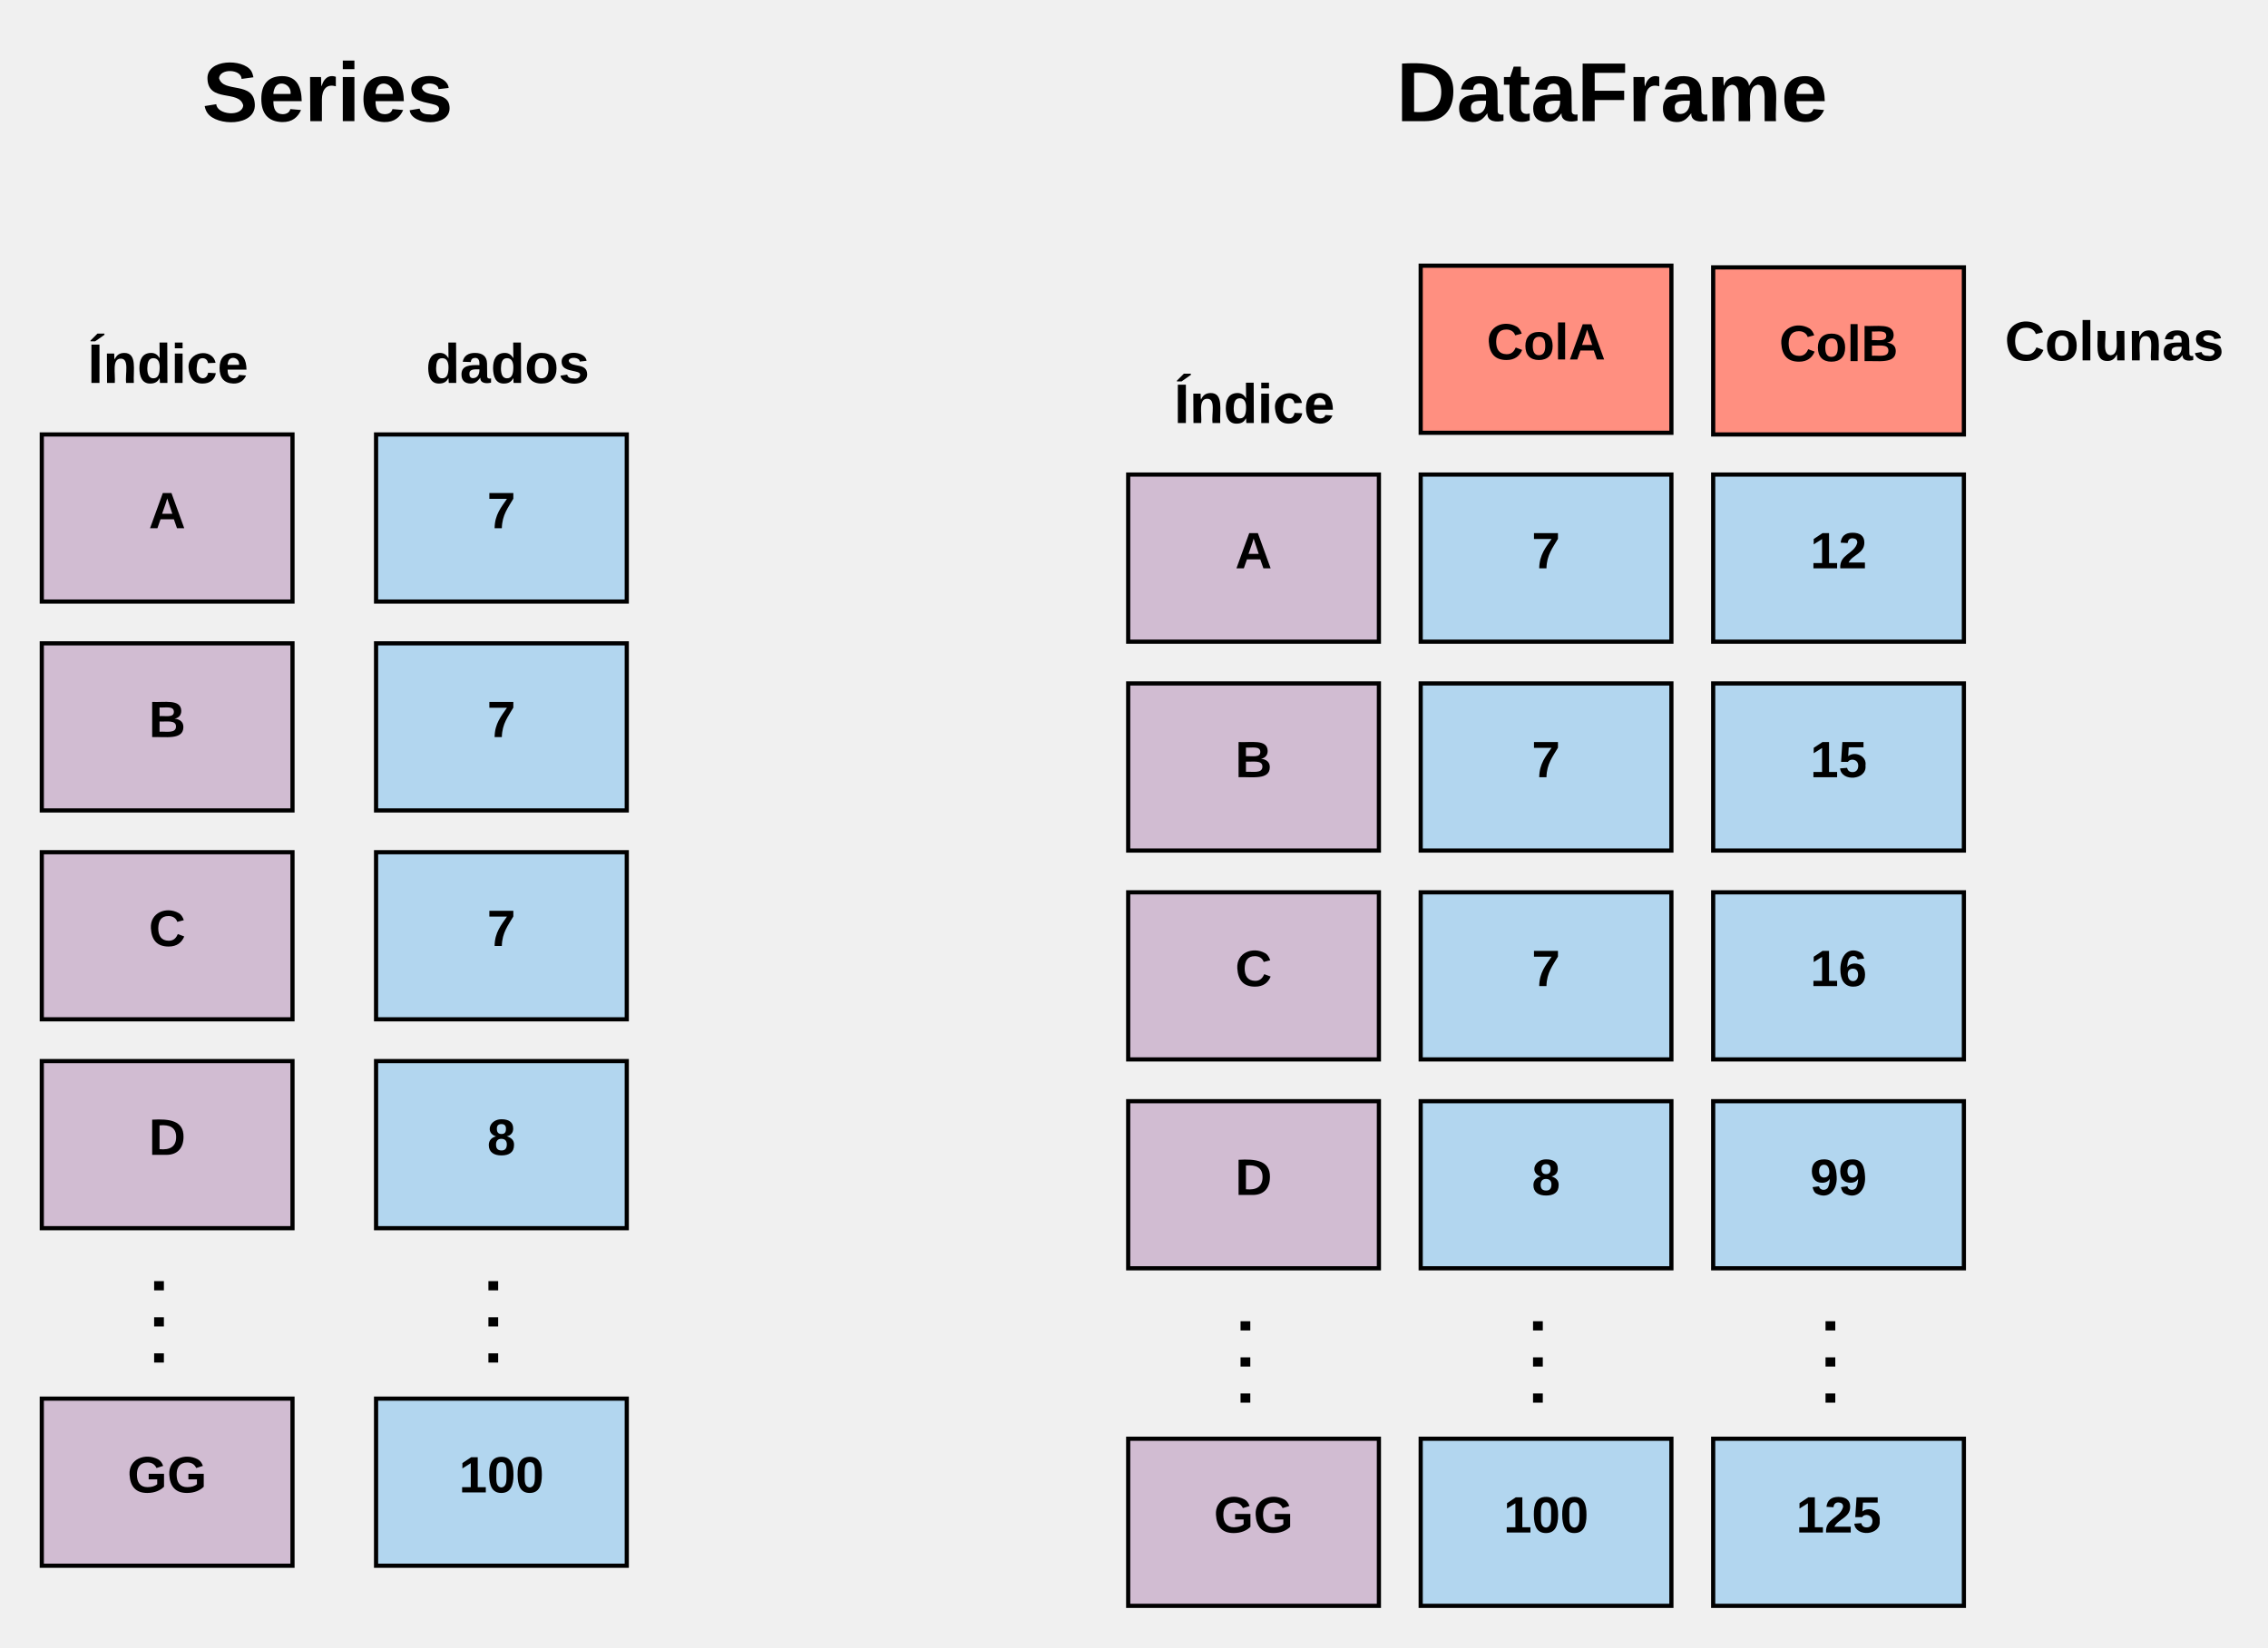
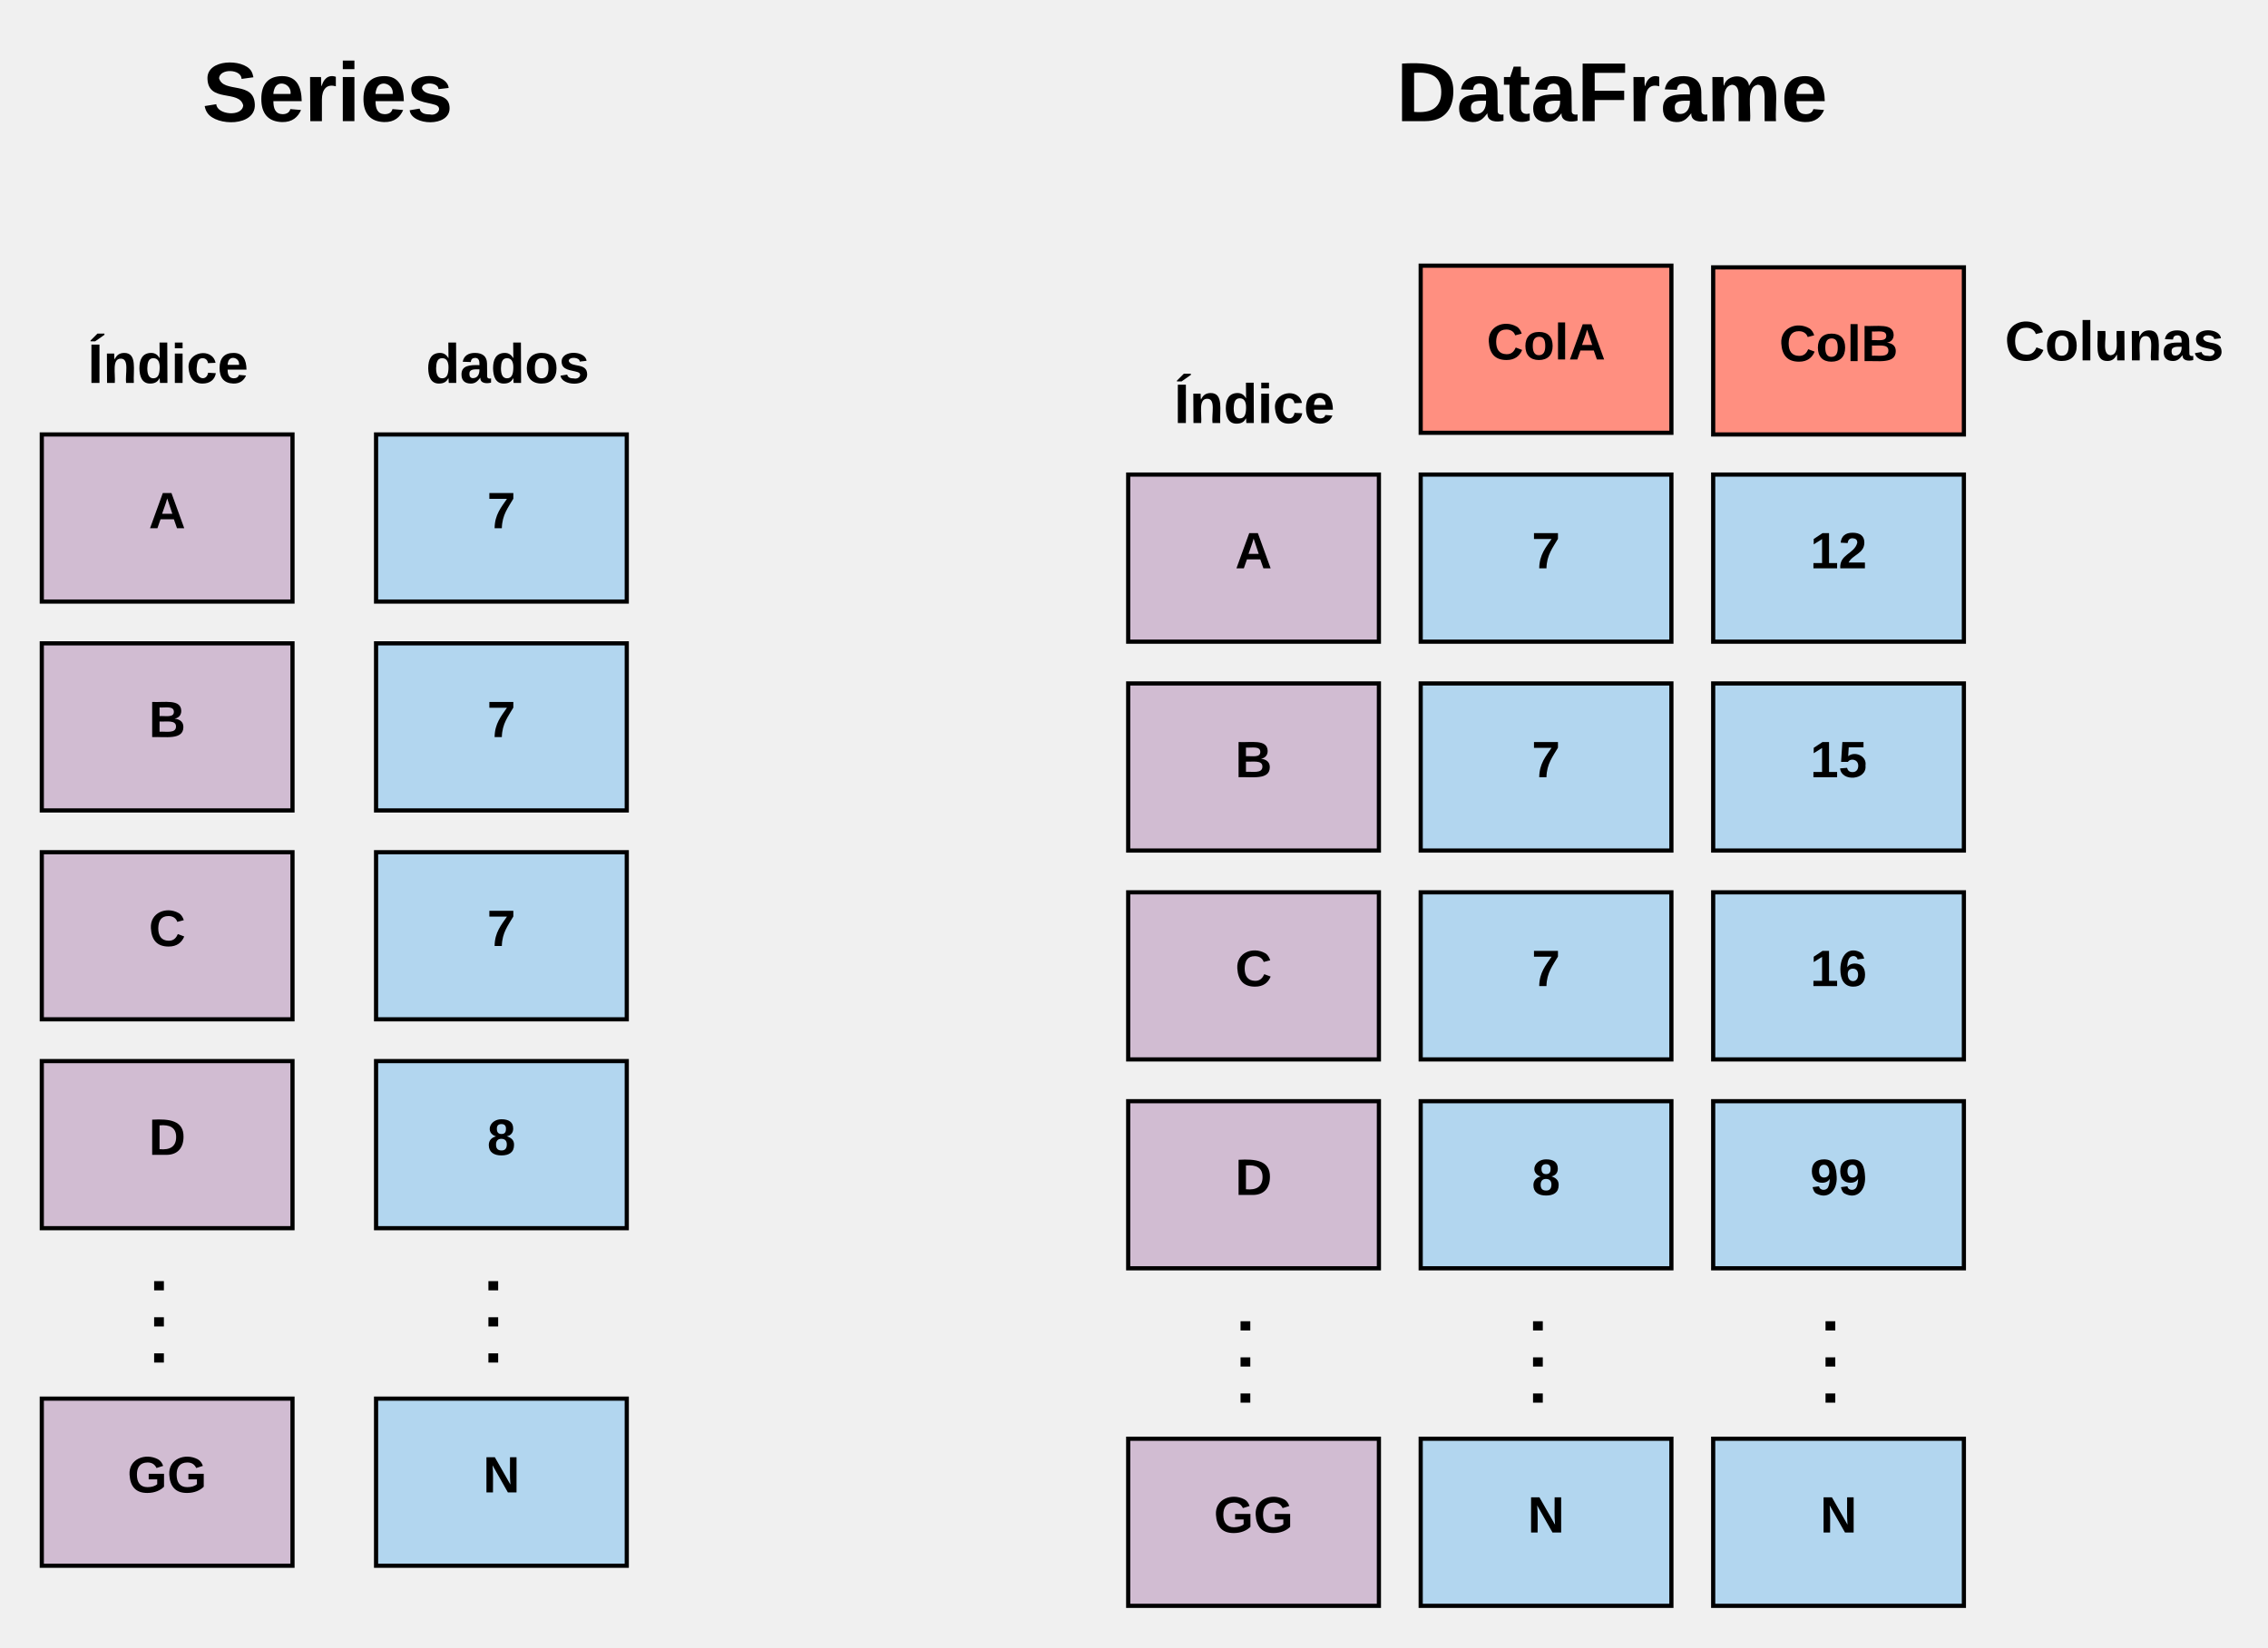
<svg xmlns="http://www.w3.org/2000/svg" xmlns:ns1="lucid" xmlns:xlink="http://www.w3.org/1999/xlink" width="1085.56" height="788.8">
  <g transform="translate(-360 -12)" ns1:page-tab-id="0_0">
    <path d="M900 239.2h120v80H900z" stroke="#000" stroke-width="2" fill="#d1bcd2" />
    <use xlink:href="#a" transform="matrix(1,0,0,1,905,244.2) translate(46.20679 39.88889)" />
    <path d="M900 339.2h120v80H900z" stroke="#000" stroke-width="2" fill="#d1bcd2" />
    <use xlink:href="#b" transform="matrix(1,0,0,1,905,344.2) translate(46.20679 39.88889)" />
    <path d="M900 439.2h120v80H900z" stroke="#000" stroke-width="2" fill="#d1bcd2" />
    <use xlink:href="#c" transform="matrix(1,0,0,1,905,444.2) translate(46.20679 39.88889)" />
    <path d="M900 539.2h120v80H900z" stroke="#000" stroke-width="2" fill="#d1bcd2" />
    <use xlink:href="#d" transform="matrix(1,0,0,1,905,544.2) translate(46.20679 39.88889)" />
    <path d="M900 700.8h120v80H900z" stroke="#000" stroke-width="2" fill="#d1bcd2" />
    <use xlink:href="#e" transform="matrix(1,0,0,1,905,705.8) translate(35.98765 39.88889)" />
    <path d="M990 627.08v73.72h-60v-73.72z" stroke="#000" stroke-opacity="0" stroke-width="2" fill="#fff" fill-opacity="0" />
    <use xlink:href="#f" transform="matrix(6.123233995736766e-17,1,-1,6.123233995736766e-17,985,632.0833) translate(10.39506 31.22222)" />
    <use xlink:href="#g" transform="matrix(6.123233995736766e-17,1,-1,6.123233995736766e-17,985,632.0833) translate(27.67901 31.22222)" />
    <use xlink:href="#h" transform="matrix(6.123233995736766e-17,1,-1,6.123233995736766e-17,985,632.0833) translate(44.96296 31.22222)" />
    <path d="M1040 239.2h120v80h-120z" stroke="#000" stroke-width="2" fill="#b2d6ef" />
    <use xlink:href="#i" transform="matrix(1,0,0,1,1045,244.2) translate(48.20988 39.88889)" />
    <path d="M1040 339.2h120v80h-120z" stroke="#000" stroke-width="2" fill="#b2d6ef" />
    <use xlink:href="#i" transform="matrix(1,0,0,1,1045,344.2) translate(48.20988 39.88889)" />
    <path d="M1040 439.2h120v80h-120z" stroke="#000" stroke-width="2" fill="#b2d6ef" />
    <use xlink:href="#i" transform="matrix(1,0,0,1,1045,444.2) translate(48.20988 39.88889)" />
    <path d="M1040 539.2h120v80h-120z" stroke="#000" stroke-width="2" fill="#b2d6ef" />
    <use xlink:href="#j" transform="matrix(1,0,0,1,1045,544.2) translate(48.20988 39.88889)" />
    <path d="M1040 700.8h120v80h-120z" stroke="#000" stroke-width="2" fill="#b2d6ef" />
-     <use xlink:href="#k" transform="matrix(1,0,0,1,1045,705.8) translate(34.62963 39.88889)" />
+     <use xlink:href="#k" transform="matrix(1,0,0,1,1045,705.8) translate(46.20679 39.88889)" />
    <path d="M1130 627.08v73.72h-60v-73.72z" stroke="#000" stroke-opacity="0" stroke-width="2" fill="#fff" fill-opacity="0" />
    <use xlink:href="#f" transform="matrix(6.123233995736766e-17,1,-1,6.123233995736766e-17,1125,632.0833) translate(10.39506 31.22222)" />
    <use xlink:href="#g" transform="matrix(6.123233995736766e-17,1,-1,6.123233995736766e-17,1125,632.0833) translate(27.67901 31.22222)" />
    <use xlink:href="#h" transform="matrix(6.123233995736766e-17,1,-1,6.123233995736766e-17,1125,632.0833) translate(44.96296 31.22222)" />
    <path d="M908.43 179.2h103.14v60H908.43z" stroke="#000" stroke-opacity="0" stroke-width="2" fill="#fff" fill-opacity="0" />
    <use xlink:href="#l" transform="matrix(1,0,0,1,913.4292,184.2) translate(8.555556 30.33333)" />
    <path d="M380 220h120v80H380z" stroke="#000" stroke-width="2" fill="#d1bcd2" />
    <use xlink:href="#a" transform="matrix(1,0,0,1,385,225) translate(46.20679 39.88889)" />
    <path d="M380 320h120v80H380z" stroke="#000" stroke-width="2" fill="#d1bcd2" />
    <use xlink:href="#b" transform="matrix(1,0,0,1,385,325) translate(46.20679 39.88889)" />
    <path d="M380 420h120v80H380z" stroke="#000" stroke-width="2" fill="#d1bcd2" />
    <use xlink:href="#c" transform="matrix(1,0,0,1,385,425) translate(46.20679 39.88889)" />
    <path d="M380 520h120v80H380z" stroke="#000" stroke-width="2" fill="#d1bcd2" />
    <use xlink:href="#d" transform="matrix(1,0,0,1,385,525) translate(46.20679 39.88889)" />
    <path d="M380 681.6h120v80H380z" stroke="#000" stroke-width="2" fill="#d1bcd2" />
    <use xlink:href="#e" transform="matrix(1,0,0,1,385,686.6) translate(35.98765 39.88889)" />
    <path d="M470 607.88v73.72h-60v-73.72z" stroke="#000" stroke-opacity="0" stroke-width="2" fill="#fff" fill-opacity="0" />
    <use xlink:href="#f" transform="matrix(6.123233995736766e-17,1,-1,6.123233995736766e-17,465,612.8833) translate(10.39506 31.22222)" />
    <use xlink:href="#g" transform="matrix(6.123233995736766e-17,1,-1,6.123233995736766e-17,465,612.8833) translate(27.67901 31.22222)" />
    <use xlink:href="#h" transform="matrix(6.123233995736766e-17,1,-1,6.123233995736766e-17,465,612.8833) translate(44.96296 31.22222)" />
    <path d="M540 220h120v80H540z" stroke="#000" stroke-width="2" fill="#b2d6ef" />
    <use xlink:href="#i" transform="matrix(1,0,0,1,545,225) translate(48.20988 39.88889)" />
    <path d="M540 320h120v80H540z" stroke="#000" stroke-width="2" fill="#b2d6ef" />
    <use xlink:href="#i" transform="matrix(1,0,0,1,545,325) translate(48.20988 39.88889)" />
    <path d="M540 420h120v80H540z" stroke="#000" stroke-width="2" fill="#b2d6ef" />
    <use xlink:href="#i" transform="matrix(1,0,0,1,545,425) translate(48.20988 39.88889)" />
    <path d="M540 520h120v80H540z" stroke="#000" stroke-width="2" fill="#b2d6ef" />
    <use xlink:href="#j" transform="matrix(1,0,0,1,545,525) translate(48.20988 39.88889)" />
    <path d="M540 681.6h120v80H540z" stroke="#000" stroke-width="2" fill="#b2d6ef" />
-     <use xlink:href="#k" transform="matrix(1,0,0,1,545,686.6) translate(34.62963 39.88889)" />
+     <use xlink:href="#k" transform="matrix(1,0,0,1,545,686.6) translate(46.20679 39.88889)" />
    <path d="M630 607.88v73.72h-60v-73.72z" stroke="#000" stroke-opacity="0" stroke-width="2" fill="#fff" fill-opacity="0" />
    <use xlink:href="#f" transform="matrix(6.123233995736766e-17,1,-1,6.123233995736766e-17,625,612.8833) translate(10.39506 31.22222)" />
    <use xlink:href="#g" transform="matrix(6.123233995736766e-17,1,-1,6.123233995736766e-17,625,612.8833) translate(27.67901 31.22222)" />
    <use xlink:href="#h" transform="matrix(6.123233995736766e-17,1,-1,6.123233995736766e-17,625,612.8833) translate(44.96296 31.22222)" />
    <path d="M388.43 160h103.14v60H388.43z" stroke="#000" stroke-opacity="0" stroke-width="2" fill="#fff" fill-opacity="0" />
    <use xlink:href="#l" transform="matrix(1,0,0,1,393.4292,165) translate(8.555556 30.33333)" />
    <path d="M551 160h103.14v60H551z" stroke="#000" stroke-opacity="0" stroke-width="2" fill="#fff" fill-opacity="0" />
    <use xlink:href="#m" transform="matrix(1,0,0,1,556,165) translate(7.851852 30.33333)" />
    <path d="M1040 139.2h120v80h-120z" stroke="#000" stroke-width="2" fill="#ff8f80" />
    <use xlink:href="#n" transform="matrix(1,0,0,1,1045,144.2) translate(26.58333 39.88889)" />
    <path d="M1180 140h120v80h-120z" stroke="#000" stroke-width="2" fill="#ff8f80" />
    <use xlink:href="#o" transform="matrix(1,0,0,1,1185,145) translate(26.58333 39.88889)" />
    <path d="M1180 239.2h120v80h-120z" stroke="#000" stroke-width="2" fill="#b2d6ef" />
    <use xlink:href="#p" transform="matrix(1,0,0,1,1185,244.2) translate(41.41975 39.88889)" />
    <path d="M1180 339.2h120v80h-120z" stroke="#000" stroke-width="2" fill="#b2d6ef" />
    <use xlink:href="#q" transform="matrix(1,0,0,1,1185,344.2) translate(41.41975 39.88889)" />
    <path d="M1180 439.2h120v80h-120z" stroke="#000" stroke-width="2" fill="#b2d6ef" />
    <use xlink:href="#r" transform="matrix(1,0,0,1,1185,444.2) translate(41.41975 39.88889)" />
    <path d="M1180 539.2h120v80h-120z" stroke="#000" stroke-width="2" fill="#b2d6ef" />
    <use xlink:href="#s" transform="matrix(1,0,0,1,1185,544.2) translate(41.41975 39.88889)" />
    <path d="M1180 700.8h120v80h-120z" stroke="#000" stroke-width="2" fill="#b2d6ef" />
-     <use xlink:href="#t" transform="matrix(1,0,0,1,1185,705.8) translate(34.62963 39.88889)" />
+     <use xlink:href="#k" transform="matrix(1,0,0,1,1185,705.8) translate(46.20679 39.88889)" />
    <path d="M1270 627.08v73.72h-60v-73.72z" stroke="#000" stroke-opacity="0" stroke-width="2" fill="#fff" fill-opacity="0" />
    <g>
      <use xlink:href="#f" transform="matrix(6.123233995736766e-17,1,-1,6.123233995736766e-17,1265,632.0833) translate(10.39506 31.22222)" />
      <use xlink:href="#g" transform="matrix(6.123233995736766e-17,1,-1,6.123233995736766e-17,1265,632.0833) translate(27.67901 31.22222)" />
      <use xlink:href="#h" transform="matrix(6.123233995736766e-17,1,-1,6.123233995736766e-17,1265,632.0833) translate(44.96296 31.22222)" />
    </g>
    <path d="M1320 149.2h103.14v60H1320z" stroke="#000" stroke-opacity="0" stroke-width="2" fill="#fff" fill-opacity="0" />
    <g>
-       <use xlink:href="#u" transform="matrix(1,0,0,1,1325,154.2) translate(-5.444444 30.33333)" />
+       <use xlink:href="#t" transform="matrix(1,0,0,1,1325,154.2) translate(-5.444444 30.33333)" />
    </g>
    <path d="M396.86 32h240v60h-240z" stroke="#000" stroke-opacity="0" stroke-width="2" fill="#fff" fill-opacity="0" />
    <g>
-       <use xlink:href="#v" transform="matrix(1,0,0,1,401.8583,37) translate(55 33)" />
+       <use xlink:href="#u" transform="matrix(1,0,0,1,401.8583,37) translate(55 33)" />
    </g>
    <path d="M1011.57 32h240v60h-240z" stroke="#000" stroke-opacity="0" stroke-width="2" fill="#fff" fill-opacity="0" />
    <g>
-       <use xlink:href="#w" transform="matrix(1,0,0,1,1016.571,37) translate(11.83333 33)" />
+       <use xlink:href="#v" transform="matrix(1,0,0,1,1016.571,37) translate(11.83333 33)" />
    </g>
    <defs>
-       <path d="M199 0l-22-63H83L61 0H9l90-248h61L250 0h-51zm-33-102l-36-108c-10 38-24 72-36 108h72" id="x" />
-       <use transform="matrix(0.06790123,0,0,0.06790123,0,0)" xlink:href="#x" id="a" />
-       <path d="M182-130c37 4 62 22 62 59C244 23 116-4 24 0v-248c84 5 203-23 205 63 0 31-19 50-47 55zM76-148c40-3 101 13 101-30 0-44-60-28-101-31v61zm0 110c48-3 116 14 116-37 0-48-69-32-116-35v72" id="y" />
-       <use transform="matrix(0.06790123,0,0,0.06790123,0,0)" xlink:href="#y" id="b" />
-       <path d="M67-125c0 53 21 87 73 88 37 1 54-22 65-47l45 17C233-25 199 4 140 4 58 4 20-42 15-125 8-235 124-281 211-232c18 10 29 29 36 50l-46 12c-8-25-30-41-62-41-52 0-71 34-72 86" id="z" />
-       <use transform="matrix(0.06790123,0,0,0.06790123,0,0)" xlink:href="#z" id="c" />
-       <path d="M24-248c120-7 223 5 221 122C244-46 201 0 124 0H24v-248zM76-40c74 7 117-18 117-86 0-67-45-88-117-82v168" id="A" />
-       <use transform="matrix(0.06790123,0,0,0.06790123,0,0)" xlink:href="#A" id="d" />
-       <path d="M67-125c0 54 23 88 75 88 28 0 53-7 68-21v-34h-60v-39h108v91C232-14 192 4 140 4 58 4 20-42 15-125 8-236 126-280 215-234c19 10 29 26 37 47l-47 15c-11-23-29-39-63-39-53 1-75 33-75 86" id="B" />
+       <path d="M199 0l-22-63H83L61 0H9l90-248h61L250 0h-51zm-33-102l-36-108c-10 38-24 72-36 108h72" id="w" />
+       <use transform="matrix(0.06790123,0,0,0.06790123,0,0)" xlink:href="#w" id="a" />
+       <path d="M182-130c37 4 62 22 62 59C244 23 116-4 24 0v-248c84 5 203-23 205 63 0 31-19 50-47 55zM76-148c40-3 101 13 101-30 0-44-60-28-101-31v61zm0 110c48-3 116 14 116-37 0-48-69-32-116-35v72" id="x" />
+       <use transform="matrix(0.06790123,0,0,0.06790123,0,0)" xlink:href="#x" id="b" />
+       <path d="M67-125c0 53 21 87 73 88 37 1 54-22 65-47l45 17C233-25 199 4 140 4 58 4 20-42 15-125 8-235 124-281 211-232c18 10 29 29 36 50l-46 12c-8-25-30-41-62-41-52 0-71 34-72 86" id="y" />
+       <use transform="matrix(0.06790123,0,0,0.06790123,0,0)" xlink:href="#y" id="c" />
+       <path d="M24-248c120-7 223 5 221 122C244-46 201 0 124 0H24v-248zM76-40c74 7 117-18 117-86 0-67-45-88-117-82v168" id="z" />
+       <use transform="matrix(0.06790123,0,0,0.06790123,0,0)" xlink:href="#z" id="d" />
+       <path d="M67-125c0 54 23 88 75 88 28 0 53-7 68-21v-34h-60v-39h108v91C232-14 192 4 140 4 58 4 20-42 15-125 8-236 126-280 215-234c19 10 29 26 37 47l-47 15c-11-23-29-39-63-39-53 1-75 33-75 86" id="A" />
      <g id="e">
-         <use transform="matrix(0.06790123,0,0,0.06790123,0,0)" xlink:href="#B" />
-         <use transform="matrix(0.06790123,0,0,0.06790123,19.01235,0)" xlink:href="#B" />
-       </g>
-       <path d="M24 0v-54h51V0H24" id="C" />
-       <use transform="matrix(0.08641975,0,0,0.08641975,0,0)" xlink:href="#C" id="f" />
-       <use transform="matrix(0.08641975,0,0,0.08641975,0,0)" xlink:href="#C" id="g" />
-       <use transform="matrix(0.08641975,0,0,0.08641975,0,0)" xlink:href="#C" id="h" />
-       <path d="M52 0c1-96 47-148 87-207H15v-41h169v40c-36 62-79 113-81 208H52" id="D" />
-       <use transform="matrix(0.06790123,0,0,0.06790123,0,0)" xlink:href="#D" id="i" />
-       <path d="M138-131c27 9 52 24 51 61 0 53-36 74-89 74S11-19 11-69c0-35 22-54 51-61-78-25-46-121 38-121 51 0 83 19 83 66 0 30-18 49-45 54zm-38-16c24 0 32-13 32-36 1-23-11-34-32-34-22 0-33 12-32 34 0 22 9 36 32 36zm1 116c27 0 37-17 37-43 0-25-13-39-39-39-24 0-37 15-37 40 0 27 11 42 39 42" id="E" />
-       <use transform="matrix(0.06790123,0,0,0.06790123,0,0)" xlink:href="#E" id="j" />
-       <path d="M23 0v-37h61v-169l-59 37v-38l62-41h46v211h57V0H23" id="F" />
-       <path d="M101-251c68 0 84 54 84 127C185-50 166 4 99 4S15-52 14-124c-1-75 17-127 87-127zm-1 216c37-5 36-46 36-89s4-89-36-89c-39 0-36 45-36 89 0 43-3 85 36 89" id="G" />
-       <g id="k">
-         <use transform="matrix(0.06790123,0,0,0.06790123,0,0)" xlink:href="#F" />
-         <use transform="matrix(0.06790123,0,0,0.06790123,13.58025,0)" xlink:href="#G" />
-         <use transform="matrix(0.06790123,0,0,0.06790123,27.16049,0)" xlink:href="#G" />
-       </g>
-       <path d="M18-269v-5l45-45h45v8l-60 42H18zM24 0v-248h52V0H24" id="H" />
-       <path d="M135-194c87-1 58 113 63 194h-50c-7-57 23-157-34-157-59 0-34 97-39 157H25l-1-190h47c2 12-1 28 3 38 12-26 28-41 61-42" id="I" />
-       <path d="M88-194c31-1 46 15 58 34l-1-101h50l1 261h-48c-2-10 0-23-3-31C134-8 116 4 84 4 32 4 16-41 15-95c0-56 19-97 73-99zm17 164c33 0 40-30 41-66 1-37-9-64-41-64s-38 30-39 65c0 43 13 65 39 65" id="J" />
-       <path d="M25-224v-37h50v37H25zM25 0v-190h50V0H25" id="K" />
-       <path d="M190-63c-7 42-38 67-86 67-59 0-84-38-90-98-12-110 154-137 174-36l-49 2c-2-19-15-32-35-32-30 0-35 28-38 64-6 74 65 87 74 30" id="L" />
-       <path d="M185-48c-13 30-37 53-82 52C43 2 14-33 14-96s30-98 90-98c62 0 83 45 84 108H66c0 31 8 55 39 56 18 0 30-7 34-22zm-45-69c5-46-57-63-70-21-2 6-4 13-4 21h74" id="M" />
+         <use transform="matrix(0.06790123,0,0,0.06790123,0,0)" xlink:href="#A" />
+         <use transform="matrix(0.06790123,0,0,0.06790123,19.01235,0)" xlink:href="#A" />
+       </g>
+       <path d="M24 0v-54h51V0H24" id="B" />
+       <use transform="matrix(0.08641975,0,0,0.08641975,0,0)" xlink:href="#B" id="f" />
+       <use transform="matrix(0.08641975,0,0,0.08641975,0,0)" xlink:href="#B" id="g" />
+       <use transform="matrix(0.08641975,0,0,0.08641975,0,0)" xlink:href="#B" id="h" />
+       <path d="M52 0c1-96 47-148 87-207H15v-41h169v40c-36 62-79 113-81 208H52" id="C" />
+       <use transform="matrix(0.06790123,0,0,0.06790123,0,0)" xlink:href="#C" id="i" />
+       <path d="M138-131c27 9 52 24 51 61 0 53-36 74-89 74S11-19 11-69c0-35 22-54 51-61-78-25-46-121 38-121 51 0 83 19 83 66 0 30-18 49-45 54zm-38-16c24 0 32-13 32-36 1-23-11-34-32-34-22 0-33 12-32 34 0 22 9 36 32 36zm1 116c27 0 37-17 37-43 0-25-13-39-39-39-24 0-37 15-37 40 0 27 11 42 39 42" id="D" />
+       <use transform="matrix(0.06790123,0,0,0.06790123,0,0)" xlink:href="#D" id="j" />
+       <path d="M175 0L67-191c6 58 2 128 3 191H24v-248h59L193-55c-6-58-2-129-3-193h46V0h-61" id="E" />
+       <use transform="matrix(0.06790123,0,0,0.06790123,0,0)" xlink:href="#E" id="k" />
+       <path d="M18-269v-5l45-45h45v8l-60 42H18zM24 0v-248h52V0H24" id="F" />
+       <path d="M135-194c87-1 58 113 63 194h-50c-7-57 23-157-34-157-59 0-34 97-39 157H25l-1-190h47c2 12-1 28 3 38 12-26 28-41 61-42" id="G" />
+       <path d="M88-194c31-1 46 15 58 34l-1-101h50l1 261h-48c-2-10 0-23-3-31C134-8 116 4 84 4 32 4 16-41 15-95c0-56 19-97 73-99zm17 164c33 0 40-30 41-66 1-37-9-64-41-64s-38 30-39 65c0 43 13 65 39 65" id="H" />
+       <path d="M25-224v-37h50v37H25zM25 0v-190h50V0H25" id="I" />
+       <path d="M190-63c-7 42-38 67-86 67-59 0-84-38-90-98-12-110 154-137 174-36l-49 2c-2-19-15-32-35-32-30 0-35 28-38 64-6 74 65 87 74 30" id="J" />
+       <path d="M185-48c-13 30-37 53-82 52C43 2 14-33 14-96s30-98 90-98c62 0 83 45 84 108H66c0 31 8 55 39 56 18 0 30-7 34-22zm-45-69c5-46-57-63-70-21-2 6-4 13-4 21h74" id="K" />
      <g id="l">
+         <use transform="matrix(0.07407407,0,0,0.07407407,0,0)" xlink:href="#F" />
+         <use transform="matrix(0.07407407,0,0,0.07407407,7.407407,0)" xlink:href="#G" />
+         <use transform="matrix(0.07407407,0,0,0.07407407,23.62963,0)" xlink:href="#H" />
+         <use transform="matrix(0.07407407,0,0,0.07407407,39.85185,0)" xlink:href="#I" />
+         <use transform="matrix(0.07407407,0,0,0.07407407,47.25926,0)" xlink:href="#J" />
+         <use transform="matrix(0.07407407,0,0,0.07407407,62.07407,0)" xlink:href="#K" />
+       </g>
+       <path d="M133-34C117-15 103 5 69 4 32 3 11-16 11-54c-1-60 55-63 116-61 1-26-3-47-28-47-18 1-26 9-28 27l-52-2c7-38 36-58 82-57s74 22 75 68l1 82c-1 14 12 18 25 15v27c-30 8-71 5-69-32zm-48 3c29 0 43-24 42-57-32 0-66-3-65 30 0 17 8 27 23 27" id="L" />
+       <path d="M110-194c64 0 96 36 96 99 0 64-35 99-97 99-61 0-95-36-95-99 0-62 34-99 96-99zm-1 164c35 0 45-28 45-65 0-40-10-65-43-65-34 0-45 26-45 65 0 36 10 65 43 65" id="M" />
+       <path d="M137-138c1-29-70-34-71-4 15 46 118 7 119 86 1 83-164 76-172 9l43-7c4 19 20 25 44 25 33 8 57-30 24-41C81-84 22-81 20-136c-2-80 154-74 161-7" id="N" />
+       <g id="m">
        <use transform="matrix(0.07407407,0,0,0.07407407,0,0)" xlink:href="#H" />
-         <use transform="matrix(0.07407407,0,0,0.07407407,7.407407,0)" xlink:href="#I" />
-         <use transform="matrix(0.07407407,0,0,0.07407407,23.62963,0)" xlink:href="#J" />
-         <use transform="matrix(0.07407407,0,0,0.07407407,39.85185,0)" xlink:href="#K" />
-         <use transform="matrix(0.07407407,0,0,0.07407407,47.25926,0)" xlink:href="#L" />
-         <use transform="matrix(0.07407407,0,0,0.07407407,62.07407,0)" xlink:href="#M" />
-       </g>
-       <path d="M133-34C117-15 103 5 69 4 32 3 11-16 11-54c-1-60 55-63 116-61 1-26-3-47-28-47-18 1-26 9-28 27l-52-2c7-38 36-58 82-57s74 22 75 68l1 82c-1 14 12 18 25 15v27c-30 8-71 5-69-32zm-48 3c29 0 43-24 42-57-32 0-66-3-65 30 0 17 8 27 23 27" id="N" />
-       <path d="M110-194c64 0 96 36 96 99 0 64-35 99-97 99-61 0-95-36-95-99 0-62 34-99 96-99zm-1 164c35 0 45-28 45-65 0-40-10-65-43-65-34 0-45 26-45 65 0 36 10 65 43 65" id="O" />
-       <path d="M137-138c1-29-70-34-71-4 15 46 118 7 119 86 1 83-164 76-172 9l43-7c4 19 20 25 44 25 33 8 57-30 24-41C81-84 22-81 20-136c-2-80 154-74 161-7" id="P" />
-       <g id="m">
-         <use transform="matrix(0.07407407,0,0,0.07407407,0,0)" xlink:href="#J" />
-         <use transform="matrix(0.07407407,0,0,0.07407407,16.22222,0)" xlink:href="#N" />
-         <use transform="matrix(0.07407407,0,0,0.07407407,31.03704,0)" xlink:href="#J" />
-         <use transform="matrix(0.07407407,0,0,0.07407407,47.25926,0)" xlink:href="#O" />
-         <use transform="matrix(0.07407407,0,0,0.07407407,63.48148,0)" xlink:href="#P" />
-       </g>
-       <path d="M25 0v-261h50V0H25" id="Q" />
+         <use transform="matrix(0.07407407,0,0,0.07407407,16.22222,0)" xlink:href="#L" />
+         <use transform="matrix(0.07407407,0,0,0.07407407,31.03704,0)" xlink:href="#H" />
+         <use transform="matrix(0.07407407,0,0,0.07407407,47.25926,0)" xlink:href="#M" />
+         <use transform="matrix(0.07407407,0,0,0.07407407,63.48148,0)" xlink:href="#N" />
+       </g>
+       <path d="M25 0v-261h50V0H25" id="O" />
      <g id="n">
-         <use transform="matrix(0.06790123,0,0,0.06790123,0,0)" xlink:href="#z" />
-         <use transform="matrix(0.06790123,0,0,0.06790123,17.58642,0)" xlink:href="#O" />
-         <use transform="matrix(0.06790123,0,0,0.06790123,32.45679,0)" xlink:href="#Q" />
+         <use transform="matrix(0.06790123,0,0,0.06790123,0,0)" xlink:href="#y" />
+         <use transform="matrix(0.06790123,0,0,0.06790123,17.58642,0)" xlink:href="#M" />
+         <use transform="matrix(0.06790123,0,0,0.06790123,32.45679,0)" xlink:href="#O" />
+         <use transform="matrix(0.06790123,0,0,0.06790123,39.24691,0)" xlink:href="#w" />
+       </g>
+       <g id="o">
+         <use transform="matrix(0.06790123,0,0,0.06790123,0,0)" xlink:href="#y" />
+         <use transform="matrix(0.06790123,0,0,0.06790123,17.58642,0)" xlink:href="#M" />
+         <use transform="matrix(0.06790123,0,0,0.06790123,32.45679,0)" xlink:href="#O" />
        <use transform="matrix(0.06790123,0,0,0.06790123,39.24691,0)" xlink:href="#x" />
      </g>
-       <g id="o">
-         <use transform="matrix(0.06790123,0,0,0.06790123,0,0)" xlink:href="#z" />
-         <use transform="matrix(0.06790123,0,0,0.06790123,17.58642,0)" xlink:href="#O" />
-         <use transform="matrix(0.06790123,0,0,0.06790123,32.45679,0)" xlink:href="#Q" />
-         <use transform="matrix(0.06790123,0,0,0.06790123,39.24691,0)" xlink:href="#y" />
-       </g>
-       <path d="M182-182c0 78-84 86-111 141h115V0H12c-6-101 99-100 120-180 1-22-12-31-33-32-23 0-32 14-35 34l-49-3c5-45 32-70 84-70 51 0 83 22 83 69" id="R" />
+       <path d="M23 0v-37h61v-169l-59 37v-38l62-41h46v211h57V0H23" id="P" />
+       <path d="M182-182c0 78-84 86-111 141h115V0H12c-6-101 99-100 120-180 1-22-12-31-33-32-23 0-32 14-35 34l-49-3c5-45 32-70 84-70 51 0 83 22 83 69" id="Q" />
      <g id="p">
-         <use transform="matrix(0.06790123,0,0,0.06790123,0,0)" xlink:href="#F" />
+         <use transform="matrix(0.06790123,0,0,0.06790123,0,0)" xlink:href="#P" />
+         <use transform="matrix(0.06790123,0,0,0.06790123,13.58025,0)" xlink:href="#Q" />
+       </g>
+       <path d="M139-81c0-46-55-55-73-27H18l9-140h149v37H72l-4 63c44-38 133-4 122 66C201 21 21 35 11-62l49-4c5 18 15 30 39 30 26 0 40-18 40-45" id="R" />
+       <g id="q">
+         <use transform="matrix(0.06790123,0,0,0.06790123,0,0)" xlink:href="#P" />
        <use transform="matrix(0.06790123,0,0,0.06790123,13.58025,0)" xlink:href="#R" />
      </g>
-       <path d="M139-81c0-46-55-55-73-27H18l9-140h149v37H72l-4 63c44-38 133-4 122 66C201 21 21 35 11-62l49-4c5 18 15 30 39 30 26 0 40-18 40-45" id="S" />
-       <g id="q">
-         <use transform="matrix(0.06790123,0,0,0.06790123,0,0)" xlink:href="#F" />
+       <path d="M115-159c48 0 72 30 72 78 0 54-30 85-83 85-64 0-91-50-91-122 0-98 58-163 141-120 15 8 21 24 27 44l-47 6c-5-31-48-31-61-4-7 14-11 33-11 60 9-17 28-27 53-27zM102-35c24 0 36-20 36-45s-11-43-37-43c-23 0-36 14-36 38 0 27 11 50 37 50" id="S" />
+       <g id="r">
+         <use transform="matrix(0.06790123,0,0,0.06790123,0,0)" xlink:href="#P" />
        <use transform="matrix(0.06790123,0,0,0.06790123,13.58025,0)" xlink:href="#S" />
      </g>
-       <path d="M115-159c48 0 72 30 72 78 0 54-30 85-83 85-64 0-91-50-91-122 0-98 58-163 141-120 15 8 21 24 27 44l-47 6c-5-31-48-31-61-4-7 14-11 33-11 60 9-17 28-27 53-27zM102-35c24 0 36-20 36-45s-11-43-37-43c-23 0-36 14-36 38 0 27 11 50 37 50" id="T" />
-       <g id="r">
-         <use transform="matrix(0.06790123,0,0,0.06790123,0,0)" xlink:href="#F" />
+       <path d="M99-251c69 0 84 53 88 123 5 99-61 162-144 118-15-8-21-25-26-45l46-6c4 31 50 33 63 7 7-15 12-36 12-60-9 18-29 28-54 28-48 0-72-32-72-82 0-55 31-83 87-83zm-1 128c24 0 37-16 37-39 0-27-10-51-37-51-25 0-35 19-35 45 0 25 10 45 35 45" id="T" />
+       <g id="s">
+         <use transform="matrix(0.06790123,0,0,0.06790123,0,0)" xlink:href="#T" />
        <use transform="matrix(0.06790123,0,0,0.06790123,13.58025,0)" xlink:href="#T" />
      </g>
-       <path d="M99-251c69 0 84 53 88 123 5 99-61 162-144 118-15-8-21-25-26-45l46-6c4 31 50 33 63 7 7-15 12-36 12-60-9 18-29 28-54 28-48 0-72-32-72-82 0-55 31-83 87-83zm-1 128c24 0 37-16 37-39 0-27-10-51-37-51-25 0-35 19-35 45 0 25 10 45 35 45" id="U" />
-       <g id="s">
-         <use transform="matrix(0.06790123,0,0,0.06790123,0,0)" xlink:href="#U" />
-         <use transform="matrix(0.06790123,0,0,0.06790123,13.58025,0)" xlink:href="#U" />
-       </g>
+       <path d="M85 4C-2 5 27-109 22-190h50c7 57-23 150 33 157 60-5 35-97 40-157h50l1 190h-47c-2-12 1-28-3-38-12 25-28 42-61 42" id="U" />
      <g id="t">
-         <use transform="matrix(0.06790123,0,0,0.06790123,0,0)" xlink:href="#F" />
-         <use transform="matrix(0.06790123,0,0,0.06790123,13.58025,0)" xlink:href="#R" />
-         <use transform="matrix(0.06790123,0,0,0.06790123,27.16049,0)" xlink:href="#S" />
-       </g>
-       <path d="M85 4C-2 5 27-109 22-190h50c7 57-23 150 33 157 60-5 35-97 40-157h50l1 190h-47c-2-12 1-28-3-38-12 25-28 42-61 42" id="V" />
+         <use transform="matrix(0.07407407,0,0,0.07407407,0,0)" xlink:href="#y" />
+         <use transform="matrix(0.07407407,0,0,0.07407407,19.18519,0)" xlink:href="#M" />
+         <use transform="matrix(0.07407407,0,0,0.07407407,35.40741,0)" xlink:href="#O" />
+         <use transform="matrix(0.07407407,0,0,0.07407407,42.81481,0)" xlink:href="#U" />
+         <use transform="matrix(0.07407407,0,0,0.07407407,59.03704,0)" xlink:href="#G" />
+         <use transform="matrix(0.07407407,0,0,0.07407407,75.25926,0)" xlink:href="#L" />
+         <use transform="matrix(0.07407407,0,0,0.07407407,90.07407,0)" xlink:href="#N" />
+       </g>
+       <path d="M169-182c-1-43-94-46-97-3 18 66 151 10 154 114 3 95-165 93-204 36-6-8-10-19-12-30l50-8c3 46 112 56 116 5-17-69-150-10-154-114-4-87 153-88 188-35 5 8 8 18 10 28" id="V" />
+       <path d="M135-150c-39-12-60 13-60 57V0H25l-1-190h47c2 13-1 29 3 40 6-28 27-53 61-41v41" id="W" />
      <g id="u">
-         <use transform="matrix(0.07407407,0,0,0.07407407,0,0)" xlink:href="#z" />
-         <use transform="matrix(0.07407407,0,0,0.07407407,19.18519,0)" xlink:href="#O" />
-         <use transform="matrix(0.07407407,0,0,0.07407407,35.40741,0)" xlink:href="#Q" />
-         <use transform="matrix(0.07407407,0,0,0.07407407,42.81481,0)" xlink:href="#V" />
-         <use transform="matrix(0.07407407,0,0,0.07407407,59.03704,0)" xlink:href="#I" />
-         <use transform="matrix(0.07407407,0,0,0.07407407,75.25926,0)" xlink:href="#N" />
-         <use transform="matrix(0.07407407,0,0,0.07407407,90.07407,0)" xlink:href="#P" />
-       </g>
-       <path d="M169-182c-1-43-94-46-97-3 18 66 151 10 154 114 3 95-165 93-204 36-6-8-10-19-12-30l50-8c3 46 112 56 116 5-17-69-150-10-154-114-4-87 153-88 188-35 5 8 8 18 10 28" id="W" />
-       <path d="M135-150c-39-12-60 13-60 57V0H25l-1-190h47c2 13-1 29 3 40 6-28 27-53 61-41v41" id="X" />
+         <use transform="matrix(0.1111111,0,0,0.1111111,0,0)" xlink:href="#V" />
+         <use transform="matrix(0.1111111,0,0,0.1111111,26.66667,0)" xlink:href="#K" />
+         <use transform="matrix(0.1111111,0,0,0.1111111,48.88889,0)" xlink:href="#W" />
+         <use transform="matrix(0.1111111,0,0,0.1111111,64.44444,0)" xlink:href="#I" />
+         <use transform="matrix(0.1111111,0,0,0.1111111,75.55556,0)" xlink:href="#K" />
+         <use transform="matrix(0.1111111,0,0,0.1111111,97.77778,0)" xlink:href="#N" />
+       </g>
+       <path d="M115-3C79 11 28 4 28-45v-112H4v-33h27l15-45h31v45h36v33H77v99c-1 23 16 31 38 25v30" id="X" />
+       <path d="M76-208v77h127v40H76V0H24v-248h183v40H76" id="Y" />
+       <path d="M220-157c-53 9-28 100-34 157h-49v-107c1-27-5-49-29-50C55-147 81-57 75 0H25l-1-190h47c2 12-1 28 3 38 10-53 101-56 108 0 13-22 24-43 59-42 82 1 51 116 57 194h-49v-107c-1-25-5-48-29-50" id="Z" />
      <g id="v">
-         <use transform="matrix(0.1111111,0,0,0.1111111,0,0)" xlink:href="#W" />
-         <use transform="matrix(0.1111111,0,0,0.1111111,26.66667,0)" xlink:href="#M" />
-         <use transform="matrix(0.1111111,0,0,0.1111111,48.88889,0)" xlink:href="#X" />
-         <use transform="matrix(0.1111111,0,0,0.1111111,64.44444,0)" xlink:href="#K" />
-         <use transform="matrix(0.1111111,0,0,0.1111111,75.55556,0)" xlink:href="#M" />
-         <use transform="matrix(0.1111111,0,0,0.1111111,97.77778,0)" xlink:href="#P" />
-       </g>
-       <path d="M115-3C79 11 28 4 28-45v-112H4v-33h27l15-45h31v45h36v33H77v99c-1 23 16 31 38 25v30" id="Y" />
-       <path d="M76-208v77h127v40H76V0H24v-248h183v40H76" id="Z" />
-       <path d="M220-157c-53 9-28 100-34 157h-49v-107c1-27-5-49-29-50C55-147 81-57 75 0H25l-1-190h47c2 12-1 28 3 38 10-53 101-56 108 0 13-22 24-43 59-42 82 1 51 116 57 194h-49v-107c-1-25-5-48-29-50" id="aa" />
-       <g id="w">
-         <use transform="matrix(0.1111111,0,0,0.1111111,0,0)" xlink:href="#A" />
-         <use transform="matrix(0.1111111,0,0,0.1111111,28.77778,0)" xlink:href="#N" />
-         <use transform="matrix(0.1111111,0,0,0.1111111,51,0)" xlink:href="#Y" />
-         <use transform="matrix(0.1111111,0,0,0.1111111,64.22222,0)" xlink:href="#N" />
-         <use transform="matrix(0.1111111,0,0,0.1111111,86.44444,0)" xlink:href="#Z" />
-         <use transform="matrix(0.1111111,0,0,0.1111111,110.7778,0)" xlink:href="#X" />
-         <use transform="matrix(0.1111111,0,0,0.1111111,126.3333,0)" xlink:href="#N" />
-         <use transform="matrix(0.1111111,0,0,0.1111111,148.5556,0)" xlink:href="#aa" />
-         <use transform="matrix(0.1111111,0,0,0.1111111,184.1111,0)" xlink:href="#M" />
+         <use transform="matrix(0.1111111,0,0,0.1111111,0,0)" xlink:href="#z" />
+         <use transform="matrix(0.1111111,0,0,0.1111111,28.77778,0)" xlink:href="#L" />
+         <use transform="matrix(0.1111111,0,0,0.1111111,51,0)" xlink:href="#X" />
+         <use transform="matrix(0.1111111,0,0,0.1111111,64.22222,0)" xlink:href="#L" />
+         <use transform="matrix(0.1111111,0,0,0.1111111,86.44444,0)" xlink:href="#Y" />
+         <use transform="matrix(0.1111111,0,0,0.1111111,110.7778,0)" xlink:href="#W" />
+         <use transform="matrix(0.1111111,0,0,0.1111111,126.3333,0)" xlink:href="#L" />
+         <use transform="matrix(0.1111111,0,0,0.1111111,148.5556,0)" xlink:href="#Z" />
+         <use transform="matrix(0.1111111,0,0,0.1111111,184.1111,0)" xlink:href="#K" />
      </g>
    </defs>
  </g>
</svg>
